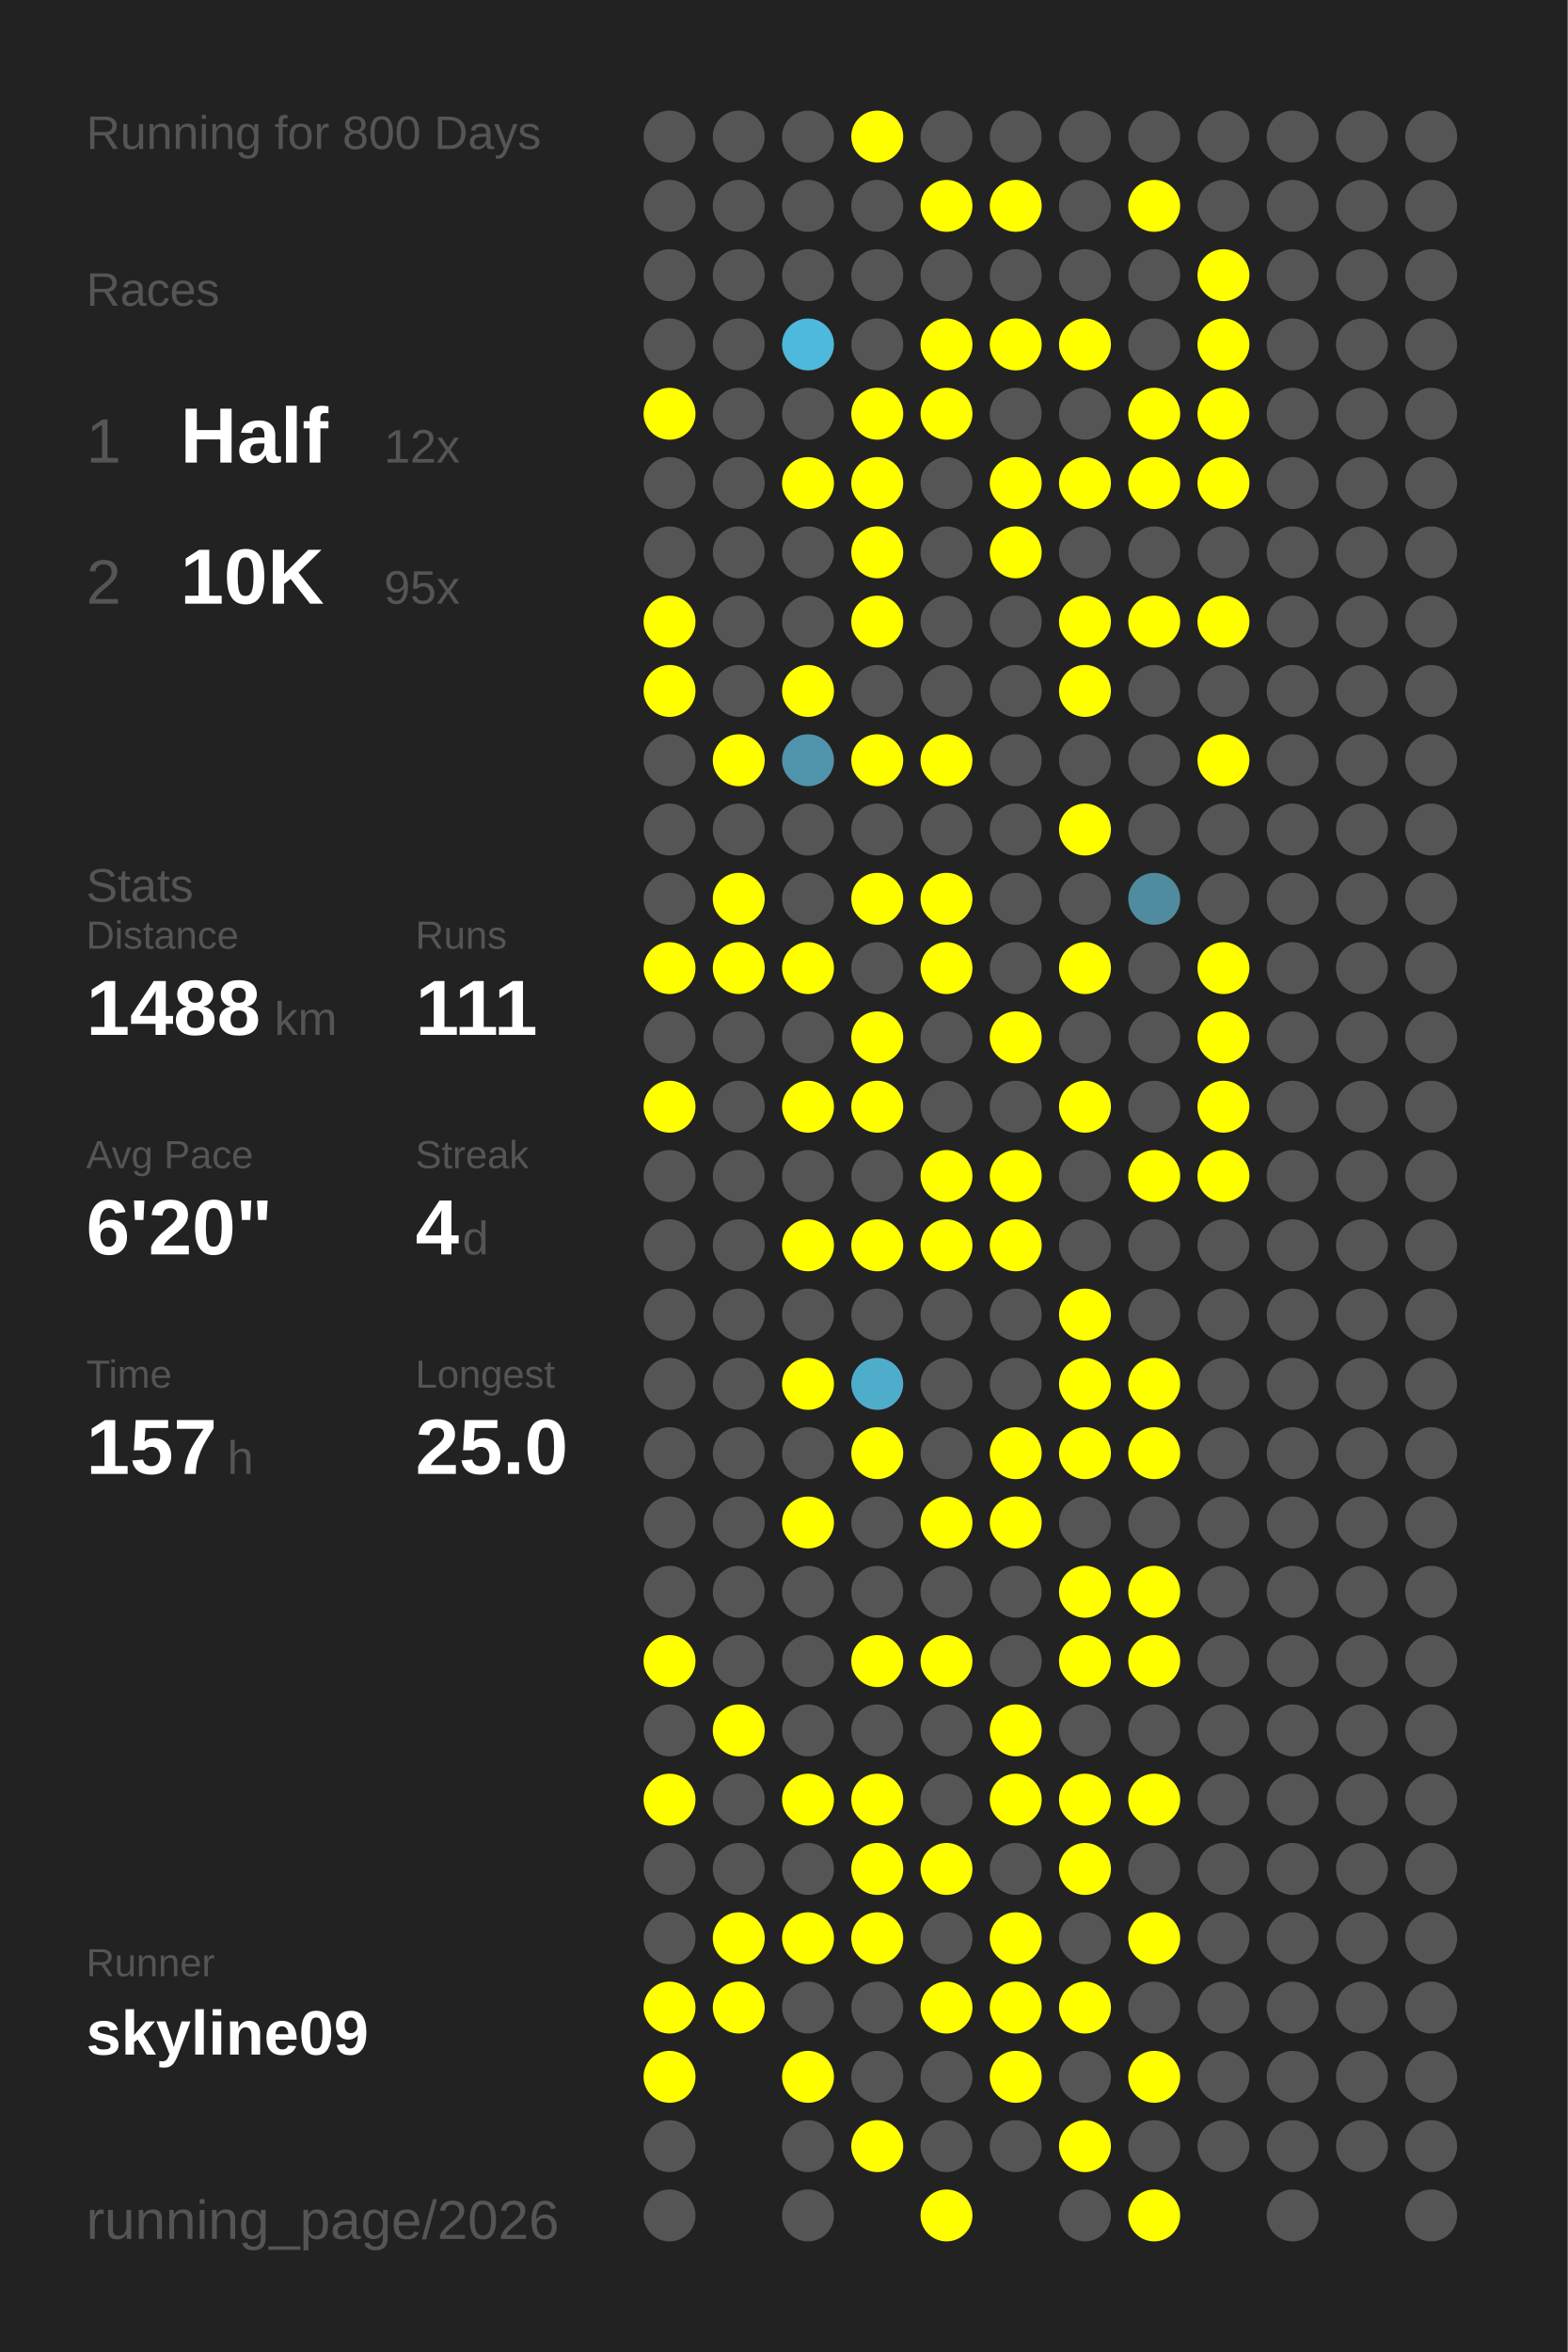
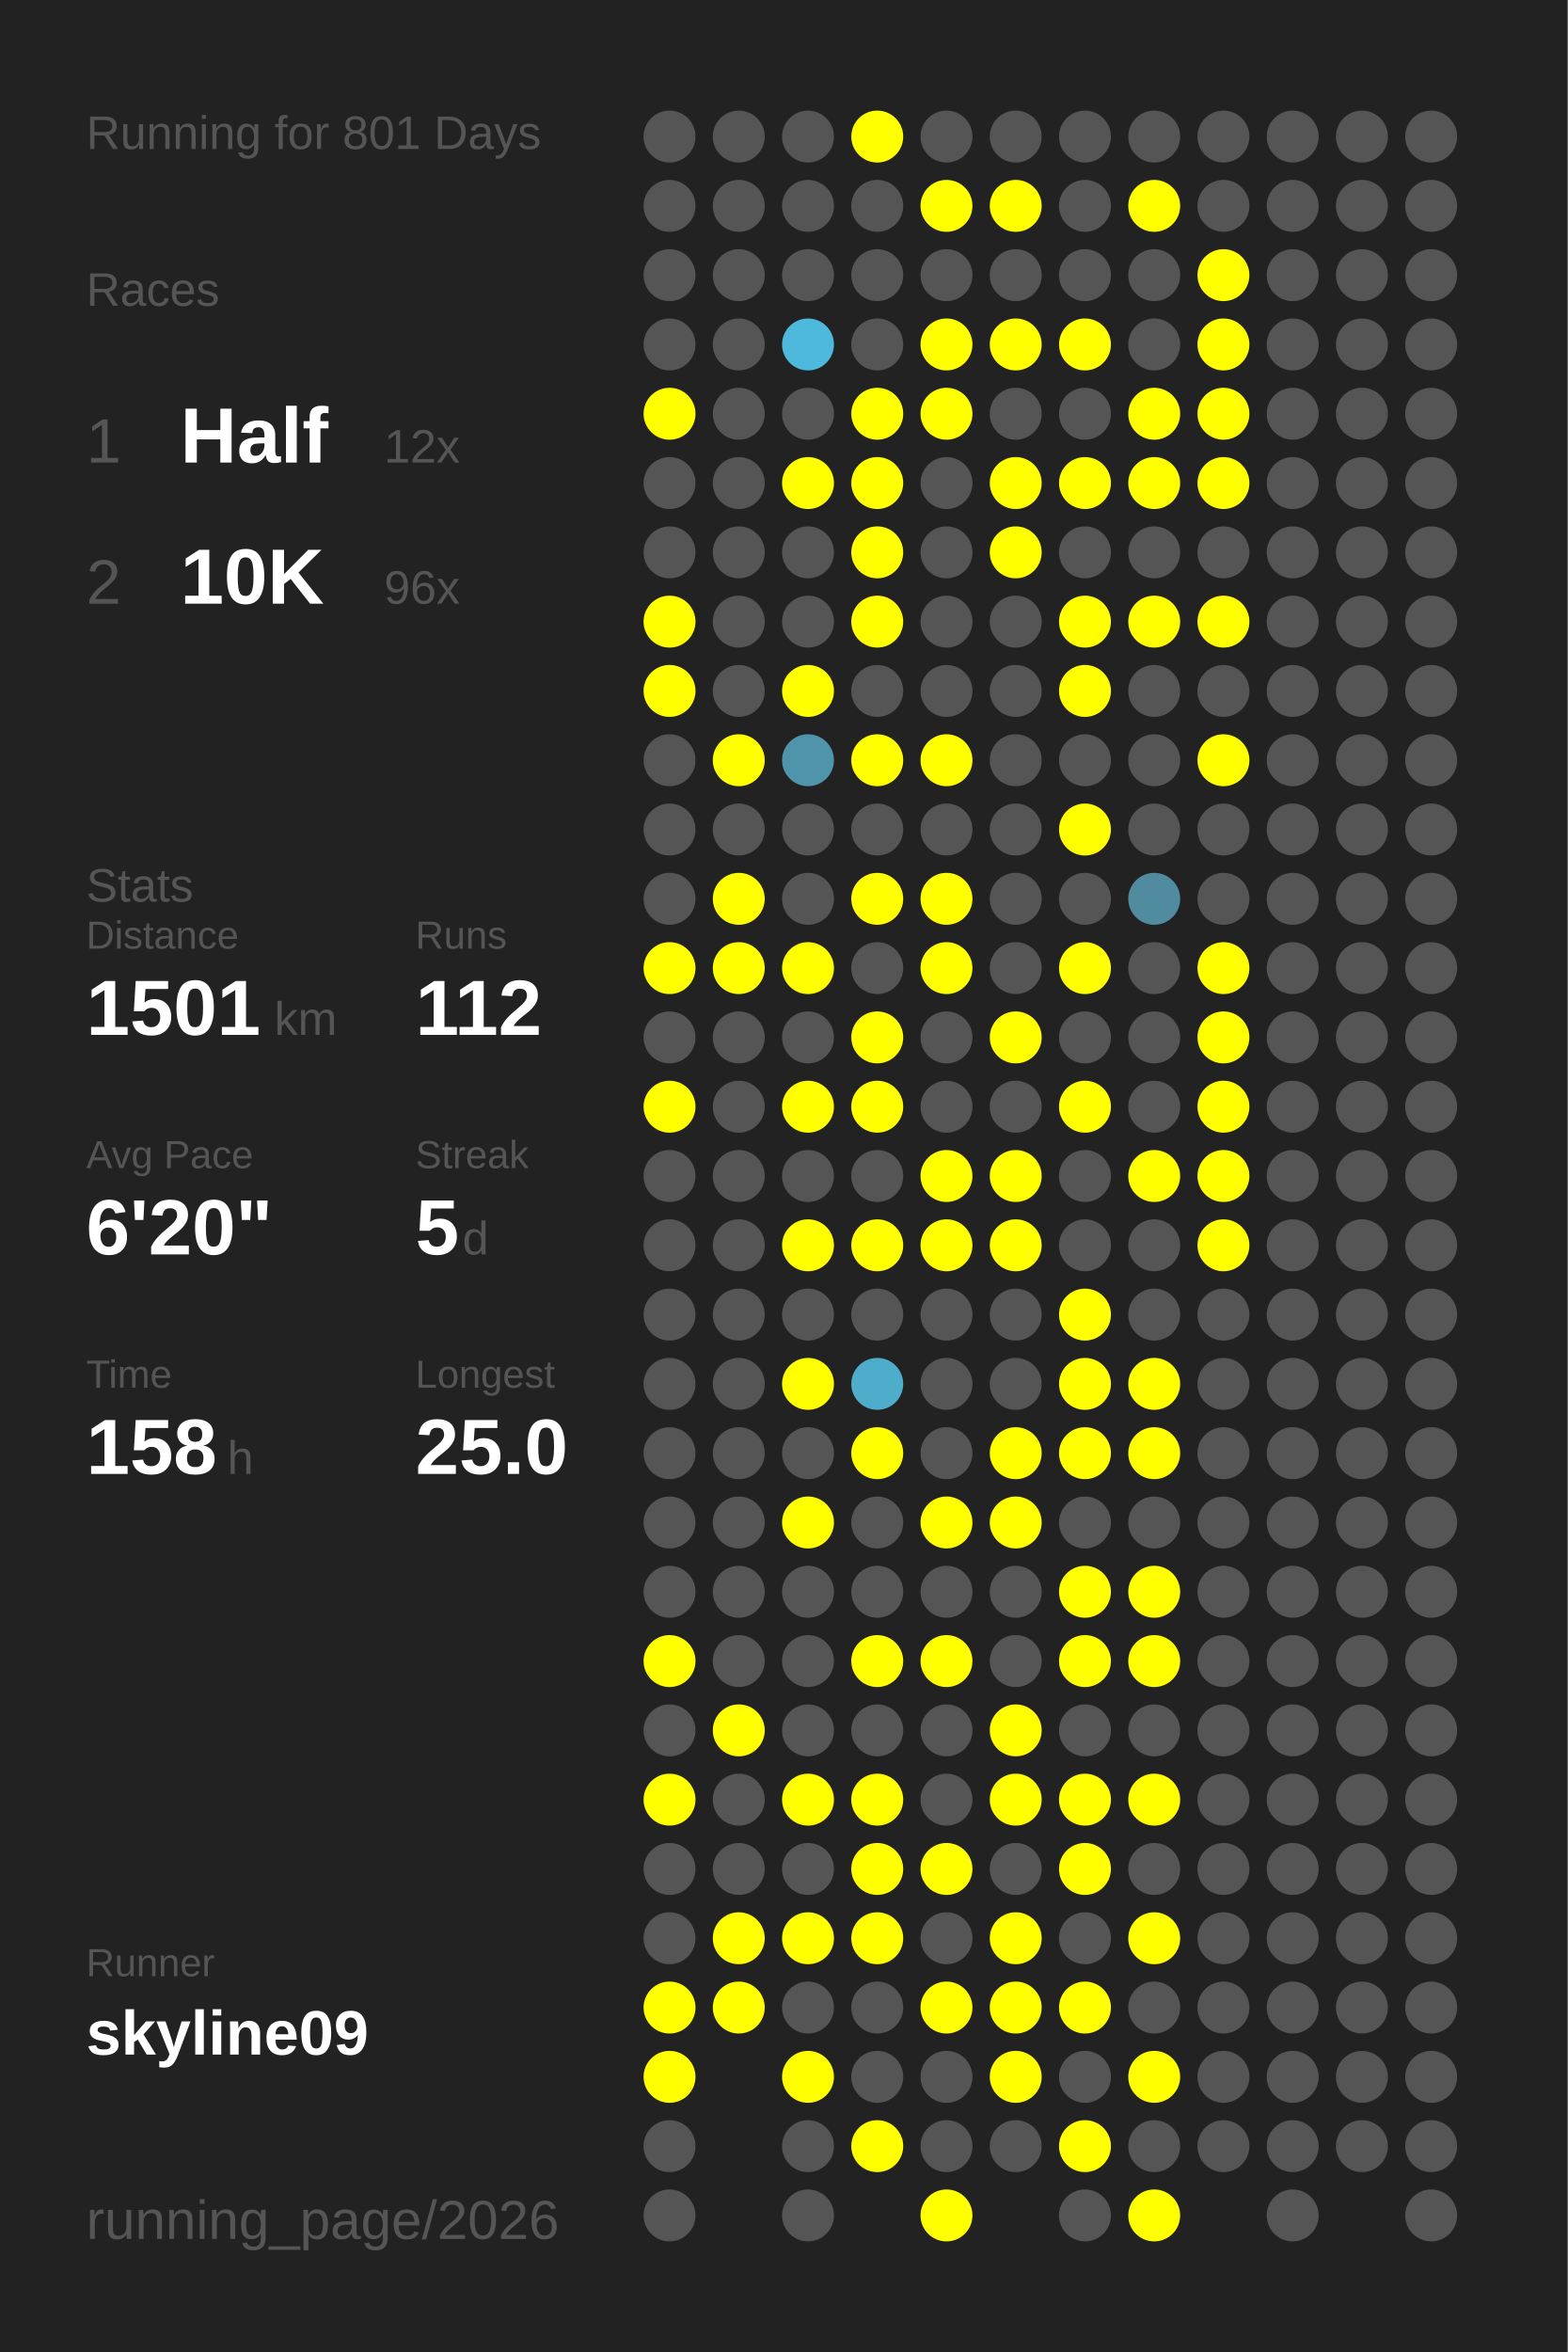
<svg xmlns="http://www.w3.org/2000/svg" baseProfile="full" height="300mm" version="1.1" viewBox="0,0,200,300" width="200mm">
  <defs />
  <rect fill="#222222" height="300" width="200" x="0" y="0" />
-   <text fill="#555555" style="font-size:6px; font-family:Arial;" x="11" y="19">Running for 800 Days</text>
+   <text fill="#555555" style="font-size:6px; font-family:Arial;" x="11" y="19">Running for 801 Days</text>
  <text fill="#555555" style="font-size:6px; font-family:Arial;" x="11" y="39">Races</text>
  <text fill="#555555" style="font-size:8px; font-family:Arial;" x="11" y="59">1</text>
  <text fill="#FFFFFF" style="font-size:10px; font-family:Arial; font-weight:bold;" x="23" y="59">Half</text>
  <text fill="#555555" style="font-size:6px; font-family:Arial;" x="49" y="59">12x</text>
  <text fill="#555555" style="font-size:8px; font-family:Arial;" x="11" y="77">2</text>
  <text fill="#FFFFFF" style="font-size:10px; font-family:Arial; font-weight:bold;" x="23" y="77">10K</text>
-   <text fill="#555555" style="font-size:6px; font-family:Arial;" x="49" y="77">95x</text>
+   <text fill="#555555" style="font-size:6px; font-family:Arial;" x="49" y="77">96x</text>
  <text fill="#555555" style="font-size:6px; font-family:Arial;" x="11" y="115">Stats</text>
  <text fill="#555555" style="font-size:5px; font-family:Arial;" x="11" y="121">Distance</text>
-   <text fill="#FFFFFF" style="font-size:10px; font-family:Arial; font-weight:bold;" x="11" y="132">1488</text>
+   <text fill="#FFFFFF" style="font-size:10px; font-family:Arial; font-weight:bold;" x="11" y="132">1501</text>
  <text fill="#555555" style="font-size:6px; font-family:Arial;" x="35" y="132">km</text>
  <text fill="#555555" style="font-size:5px; font-family:Arial;" x="53" y="121">Runs</text>
-   <text fill="#FFFFFF" style="font-size:10px; font-family:Arial; font-weight:bold;" x="53" y="132">111</text>
+   <text fill="#FFFFFF" style="font-size:10px; font-family:Arial; font-weight:bold;" x="53" y="132">112</text>
  <text fill="#555555" style="font-size:5px; font-family:Arial;" x="11" y="149">Avg Pace</text>
  <text fill="#FFFFFF" style="font-size:10px; font-family:Arial; font-weight:bold;" x="11" y="160">6'20"</text>
  <text fill="#555555" style="font-size:5px; font-family:Arial;" x="53" y="149">Streak</text>
-   <text fill="#FFFFFF" style="font-size:10px; font-family:Arial; font-weight:bold;" x="53" y="160">4</text>
+   <text fill="#FFFFFF" style="font-size:10px; font-family:Arial; font-weight:bold;" x="53" y="160">5</text>
  <text fill="#555555" style="font-size:6px; font-family:Arial;" x="59" y="160">d</text>
  <text fill="#555555" style="font-size:5px; font-family:Arial;" x="11" y="177">Time</text>
-   <text fill="#FFFFFF" style="font-size:10px; font-family:Arial; font-weight:bold;" x="11" y="188">157</text>
+   <text fill="#FFFFFF" style="font-size:10px; font-family:Arial; font-weight:bold;" x="11" y="188">158</text>
  <text fill="#555555" style="font-size:6px; font-family:Arial;" x="29" y="188">h</text>
  <text fill="#555555" style="font-size:5px; font-family:Arial;" x="53" y="177">Longest</text>
  <text fill="#FFFFFF" style="font-size:10px; font-family:Arial; font-weight:bold;" x="53" y="188">25.0</text>
  <text fill="#555555" style="font-size:5px; font-family:Arial;" x="11" y="252.065">Runner</text>
  <text fill="#FFFFFF" style="font-size:8px; font-family:Arial; font-weight:bold;" x="11" y="262.065">skyline09</text>
  <text fill="#555555" style="font-size:7px; font-family:Arial;" x="11" y="285.581">running_page/2026</text>
  <circle cx="85.417" cy="17.419" fill="#555555" r="3.312" />
  <circle cx="85.417" cy="26.258" fill="#555555" r="3.312" />
  <circle cx="85.417" cy="35.097" fill="#555555" r="3.312" />
  <circle cx="85.417" cy="43.935" fill="#555555" r="3.312" />
  <circle cx="85.417" cy="52.774" fill="#FFFF00" r="3.312" />
  <circle cx="85.417" cy="61.613" fill="#555555" r="3.312" />
  <circle cx="85.417" cy="70.452" fill="#555555" r="3.312" />
  <circle cx="85.417" cy="79.29" fill="#FFFF00" r="3.312" />
  <circle cx="85.417" cy="88.129" fill="#FFFF00" r="3.312" />
  <circle cx="85.417" cy="96.968" fill="#555555" r="3.312" />
  <circle cx="85.417" cy="105.806" fill="#555555" r="3.312" />
  <circle cx="85.417" cy="114.645" fill="#555555" r="3.312" />
  <circle cx="85.417" cy="123.484" fill="#FFFF00" r="3.312" />
  <circle cx="85.417" cy="132.323" fill="#555555" r="3.312" />
  <circle cx="85.417" cy="141.161" fill="#FFFF00" r="3.312" />
  <circle cx="85.417" cy="150" fill="#555555" r="3.312" />
  <circle cx="85.417" cy="158.839" fill="#555555" r="3.312" />
  <circle cx="85.417" cy="167.677" fill="#555555" r="3.312" />
  <circle cx="85.417" cy="176.516" fill="#555555" r="3.312" />
  <circle cx="85.417" cy="185.355" fill="#555555" r="3.312" />
  <circle cx="85.417" cy="194.194" fill="#555555" r="3.312" />
  <circle cx="85.417" cy="203.032" fill="#555555" r="3.312" />
  <circle cx="85.417" cy="211.871" fill="#FFFF00" r="3.312" />
  <circle cx="85.417" cy="220.71" fill="#555555" r="3.312" />
  <circle cx="85.417" cy="229.548" fill="#FFFF00" r="3.312" />
  <circle cx="85.417" cy="238.387" fill="#555555" r="3.312" />
  <circle cx="85.417" cy="247.226" fill="#555555" r="3.312" />
  <circle cx="85.417" cy="256.065" fill="#FFFF00" r="3.312" />
  <circle cx="85.417" cy="264.903" fill="#FFFF00" r="3.312" />
  <circle cx="85.417" cy="273.742" fill="#555555" r="3.312" />
  <circle cx="85.417" cy="282.581" fill="#555555" r="3.312" />
  <circle cx="94.25" cy="17.419" fill="#555555" r="3.312" />
  <circle cx="94.25" cy="26.258" fill="#555555" r="3.312" />
  <circle cx="94.25" cy="35.097" fill="#555555" r="3.312" />
  <circle cx="94.25" cy="43.935" fill="#555555" r="3.312" />
  <circle cx="94.25" cy="52.774" fill="#555555" r="3.312" />
  <circle cx="94.25" cy="61.613" fill="#555555" r="3.312" />
  <circle cx="94.25" cy="70.452" fill="#555555" r="3.312" />
  <circle cx="94.25" cy="79.29" fill="#555555" r="3.312" />
  <circle cx="94.25" cy="88.129" fill="#555555" r="3.312" />
  <circle cx="94.25" cy="96.968" fill="#FFFF00" r="3.312" />
  <circle cx="94.25" cy="105.806" fill="#555555" r="3.312" />
  <circle cx="94.25" cy="114.645" fill="#FFFF00" r="3.312" />
  <circle cx="94.25" cy="123.484" fill="#FFFF00" r="3.312" />
  <circle cx="94.25" cy="132.323" fill="#555555" r="3.312" />
  <circle cx="94.25" cy="141.161" fill="#555555" r="3.312" />
  <circle cx="94.25" cy="150" fill="#555555" r="3.312" />
  <circle cx="94.25" cy="158.839" fill="#555555" r="3.312" />
  <circle cx="94.25" cy="167.677" fill="#555555" r="3.312" />
  <circle cx="94.25" cy="176.516" fill="#555555" r="3.312" />
  <circle cx="94.25" cy="185.355" fill="#555555" r="3.312" />
  <circle cx="94.25" cy="194.194" fill="#555555" r="3.312" />
  <circle cx="94.25" cy="203.032" fill="#555555" r="3.312" />
  <circle cx="94.25" cy="211.871" fill="#555555" r="3.312" />
  <circle cx="94.25" cy="220.71" fill="#FFFF00" r="3.312" />
  <circle cx="94.25" cy="229.548" fill="#555555" r="3.312" />
  <circle cx="94.25" cy="238.387" fill="#555555" r="3.312" />
  <circle cx="94.25" cy="247.226" fill="#FFFF00" r="3.312" />
  <circle cx="94.25" cy="256.065" fill="#FFFF00" r="3.312" />
  <circle cx="103.083" cy="17.419" fill="#555555" r="3.312" />
  <circle cx="103.083" cy="26.258" fill="#555555" r="3.312" />
  <circle cx="103.083" cy="35.097" fill="#555555" r="3.312" />
  <circle cx="103.083" cy="43.935" fill="#4eb9dd" r="3.312" />
  <circle cx="103.083" cy="52.774" fill="#555555" r="3.312" />
  <circle cx="103.083" cy="61.613" fill="#FFFF00" r="3.312" />
  <circle cx="103.083" cy="70.452" fill="#555555" r="3.312" />
  <circle cx="103.083" cy="79.29" fill="#555555" r="3.312" />
  <circle cx="103.083" cy="88.129" fill="#FFFF00" r="3.312" />
  <circle cx="103.083" cy="96.968" fill="#5094ab" r="3.312" />
  <circle cx="103.083" cy="105.806" fill="#555555" r="3.312" />
  <circle cx="103.083" cy="114.645" fill="#555555" r="3.312" />
  <circle cx="103.083" cy="123.484" fill="#FFFF00" r="3.312" />
  <circle cx="103.083" cy="132.323" fill="#555555" r="3.312" />
  <circle cx="103.083" cy="141.161" fill="#FFFF00" r="3.312" />
  <circle cx="103.083" cy="150" fill="#555555" r="3.312" />
  <circle cx="103.083" cy="158.839" fill="#FFFF00" r="3.312" />
  <circle cx="103.083" cy="167.677" fill="#555555" r="3.312" />
  <circle cx="103.083" cy="176.516" fill="#FFFF00" r="3.312" />
  <circle cx="103.083" cy="185.355" fill="#555555" r="3.312" />
  <circle cx="103.083" cy="194.194" fill="#FFFF00" r="3.312" />
  <circle cx="103.083" cy="203.032" fill="#555555" r="3.312" />
  <circle cx="103.083" cy="211.871" fill="#555555" r="3.312" />
  <circle cx="103.083" cy="220.71" fill="#555555" r="3.312" />
  <circle cx="103.083" cy="229.548" fill="#FFFF00" r="3.312" />
  <circle cx="103.083" cy="238.387" fill="#555555" r="3.312" />
  <circle cx="103.083" cy="247.226" fill="#FFFF00" r="3.312" />
  <circle cx="103.083" cy="256.065" fill="#555555" r="3.312" />
  <circle cx="103.083" cy="264.903" fill="#FFFF00" r="3.312" />
  <circle cx="103.083" cy="273.742" fill="#555555" r="3.312" />
  <circle cx="103.083" cy="282.581" fill="#555555" r="3.312" />
  <circle cx="111.917" cy="17.419" fill="#FFFF00" r="3.312" />
  <circle cx="111.917" cy="26.258" fill="#555555" r="3.312" />
  <circle cx="111.917" cy="35.097" fill="#555555" r="3.312" />
  <circle cx="111.917" cy="43.935" fill="#555555" r="3.312" />
  <circle cx="111.917" cy="52.774" fill="#FFFF00" r="3.312" />
  <circle cx="111.917" cy="61.613" fill="#FFFF00" r="3.312" />
  <circle cx="111.917" cy="70.452" fill="#FFFF00" r="3.312" />
  <circle cx="111.917" cy="79.29" fill="#FFFF00" r="3.312" />
  <circle cx="111.917" cy="88.129" fill="#555555" r="3.312" />
  <circle cx="111.917" cy="96.968" fill="#FFFF00" r="3.312" />
  <circle cx="111.917" cy="105.806" fill="#555555" r="3.312" />
  <circle cx="111.917" cy="114.645" fill="#FFFF00" r="3.312" />
  <circle cx="111.917" cy="123.484" fill="#555555" r="3.312" />
  <circle cx="111.917" cy="132.323" fill="#FFFF00" r="3.312" />
  <circle cx="111.917" cy="141.161" fill="#FFFF00" r="3.312" />
  <circle cx="111.917" cy="150" fill="#555555" r="3.312" />
  <circle cx="111.917" cy="158.839" fill="#FFFF00" r="3.312" />
  <circle cx="111.917" cy="167.677" fill="#555555" r="3.312" />
  <circle cx="111.917" cy="176.516" fill="#4fadcc" r="3.312" />
  <circle cx="111.917" cy="185.355" fill="#FFFF00" r="3.312" />
  <circle cx="111.917" cy="194.194" fill="#555555" r="3.312" />
  <circle cx="111.917" cy="203.032" fill="#555555" r="3.312" />
  <circle cx="111.917" cy="211.871" fill="#FFFF00" r="3.312" />
  <circle cx="111.917" cy="220.71" fill="#555555" r="3.312" />
  <circle cx="111.917" cy="229.548" fill="#FFFF00" r="3.312" />
  <circle cx="111.917" cy="238.387" fill="#FFFF00" r="3.312" />
  <circle cx="111.917" cy="247.226" fill="#FFFF00" r="3.312" />
  <circle cx="111.917" cy="256.065" fill="#555555" r="3.312" />
  <circle cx="111.917" cy="264.903" fill="#555555" r="3.312" />
  <circle cx="111.917" cy="273.742" fill="#FFFF00" r="3.312" />
  <circle cx="120.75" cy="17.419" fill="#555555" r="3.312" />
  <circle cx="120.75" cy="26.258" fill="#FFFF00" r="3.312" />
  <circle cx="120.75" cy="35.097" fill="#555555" r="3.312" />
  <circle cx="120.75" cy="43.935" fill="#FFFF00" r="3.312" />
  <circle cx="120.75" cy="52.774" fill="#FFFF00" r="3.312" />
  <circle cx="120.75" cy="61.613" fill="#555555" r="3.312" />
  <circle cx="120.75" cy="70.452" fill="#555555" r="3.312" />
  <circle cx="120.75" cy="79.29" fill="#555555" r="3.312" />
  <circle cx="120.75" cy="88.129" fill="#555555" r="3.312" />
  <circle cx="120.75" cy="96.968" fill="#FFFF00" r="3.312" />
  <circle cx="120.75" cy="105.806" fill="#555555" r="3.312" />
  <circle cx="120.75" cy="114.645" fill="#FFFF00" r="3.312" />
  <circle cx="120.75" cy="123.484" fill="#FFFF00" r="3.312" />
  <circle cx="120.75" cy="132.323" fill="#555555" r="3.312" />
  <circle cx="120.75" cy="141.161" fill="#555555" r="3.312" />
  <circle cx="120.75" cy="150" fill="#FFFF00" r="3.312" />
  <circle cx="120.75" cy="158.839" fill="#FFFF00" r="3.312" />
  <circle cx="120.75" cy="167.677" fill="#555555" r="3.312" />
  <circle cx="120.75" cy="176.516" fill="#555555" r="3.312" />
  <circle cx="120.75" cy="185.355" fill="#555555" r="3.312" />
  <circle cx="120.75" cy="194.194" fill="#FFFF00" r="3.312" />
  <circle cx="120.75" cy="203.032" fill="#555555" r="3.312" />
  <circle cx="120.75" cy="211.871" fill="#FFFF00" r="3.312" />
  <circle cx="120.75" cy="220.71" fill="#555555" r="3.312" />
  <circle cx="120.75" cy="229.548" fill="#555555" r="3.312" />
  <circle cx="120.75" cy="238.387" fill="#FFFF00" r="3.312" />
  <circle cx="120.75" cy="247.226" fill="#555555" r="3.312" />
  <circle cx="120.75" cy="256.065" fill="#FFFF00" r="3.312" />
  <circle cx="120.75" cy="264.903" fill="#555555" r="3.312" />
  <circle cx="120.75" cy="273.742" fill="#555555" r="3.312" />
  <circle cx="120.75" cy="282.581" fill="#FFFF00" r="3.312" />
  <circle cx="129.583" cy="17.419" fill="#555555" r="3.312" />
  <circle cx="129.583" cy="26.258" fill="#FFFF00" r="3.312" />
  <circle cx="129.583" cy="35.097" fill="#555555" r="3.312" />
  <circle cx="129.583" cy="43.935" fill="#FFFF00" r="3.312" />
  <circle cx="129.583" cy="52.774" fill="#555555" r="3.312" />
  <circle cx="129.583" cy="61.613" fill="#FFFF00" r="3.312" />
  <circle cx="129.583" cy="70.452" fill="#FFFF00" r="3.312" />
  <circle cx="129.583" cy="79.29" fill="#555555" r="3.312" />
  <circle cx="129.583" cy="88.129" fill="#555555" r="3.312" />
  <circle cx="129.583" cy="96.968" fill="#555555" r="3.312" />
  <circle cx="129.583" cy="105.806" fill="#555555" r="3.312" />
  <circle cx="129.583" cy="114.645" fill="#555555" r="3.312" />
  <circle cx="129.583" cy="123.484" fill="#555555" r="3.312" />
  <circle cx="129.583" cy="132.323" fill="#FFFF00" r="3.312" />
  <circle cx="129.583" cy="141.161" fill="#555555" r="3.312" />
  <circle cx="129.583" cy="150" fill="#FFFF00" r="3.312" />
  <circle cx="129.583" cy="158.839" fill="#FFFF00" r="3.312" />
  <circle cx="129.583" cy="167.677" fill="#555555" r="3.312" />
  <circle cx="129.583" cy="176.516" fill="#555555" r="3.312" />
  <circle cx="129.583" cy="185.355" fill="#FFFF00" r="3.312" />
  <circle cx="129.583" cy="194.194" fill="#FFFF00" r="3.312" />
  <circle cx="129.583" cy="203.032" fill="#555555" r="3.312" />
  <circle cx="129.583" cy="211.871" fill="#555555" r="3.312" />
  <circle cx="129.583" cy="220.71" fill="#FFFF00" r="3.312" />
  <circle cx="129.583" cy="229.548" fill="#FFFF00" r="3.312" />
  <circle cx="129.583" cy="238.387" fill="#555555" r="3.312" />
  <circle cx="129.583" cy="247.226" fill="#FFFF00" r="3.312" />
  <circle cx="129.583" cy="256.065" fill="#FFFF00" r="3.312" />
  <circle cx="129.583" cy="264.903" fill="#FFFF00" r="3.312" />
  <circle cx="129.583" cy="273.742" fill="#555555" r="3.312" />
  <circle cx="138.417" cy="17.419" fill="#555555" r="3.312" />
  <circle cx="138.417" cy="26.258" fill="#555555" r="3.312" />
  <circle cx="138.417" cy="35.097" fill="#555555" r="3.312" />
  <circle cx="138.417" cy="43.935" fill="#FFFF00" r="3.312" />
  <circle cx="138.417" cy="52.774" fill="#555555" r="3.312" />
  <circle cx="138.417" cy="61.613" fill="#FFFF00" r="3.312" />
  <circle cx="138.417" cy="70.452" fill="#555555" r="3.312" />
  <circle cx="138.417" cy="79.29" fill="#FFFF00" r="3.312" />
  <circle cx="138.417" cy="88.129" fill="#FFFF00" r="3.312" />
  <circle cx="138.417" cy="96.968" fill="#555555" r="3.312" />
  <circle cx="138.417" cy="105.806" fill="#FFFF00" r="3.312" />
  <circle cx="138.417" cy="114.645" fill="#555555" r="3.312" />
  <circle cx="138.417" cy="123.484" fill="#FFFF00" r="3.312" />
  <circle cx="138.417" cy="132.323" fill="#555555" r="3.312" />
  <circle cx="138.417" cy="141.161" fill="#FFFF00" r="3.312" />
  <circle cx="138.417" cy="150" fill="#555555" r="3.312" />
  <circle cx="138.417" cy="158.839" fill="#555555" r="3.312" />
  <circle cx="138.417" cy="167.677" fill="#FFFF00" r="3.312" />
  <circle cx="138.417" cy="176.516" fill="#FFFF00" r="3.312" />
  <circle cx="138.417" cy="185.355" fill="#FFFF00" r="3.312" />
  <circle cx="138.417" cy="194.194" fill="#555555" r="3.312" />
  <circle cx="138.417" cy="203.032" fill="#FFFF00" r="3.312" />
  <circle cx="138.417" cy="211.871" fill="#FFFF00" r="3.312" />
  <circle cx="138.417" cy="220.71" fill="#555555" r="3.312" />
  <circle cx="138.417" cy="229.548" fill="#FFFF00" r="3.312" />
  <circle cx="138.417" cy="238.387" fill="#FFFF00" r="3.312" />
  <circle cx="138.417" cy="247.226" fill="#555555" r="3.312" />
  <circle cx="138.417" cy="256.065" fill="#FFFF00" r="3.312" />
  <circle cx="138.417" cy="264.903" fill="#555555" r="3.312" />
  <circle cx="138.417" cy="273.742" fill="#FFFF00" r="3.312" />
  <circle cx="138.417" cy="282.581" fill="#555555" r="3.312" />
  <circle cx="147.25" cy="17.419" fill="#555555" r="3.312" />
  <circle cx="147.25" cy="26.258" fill="#FFFF00" r="3.312" />
  <circle cx="147.25" cy="35.097" fill="#555555" r="3.312" />
  <circle cx="147.25" cy="43.935" fill="#555555" r="3.312" />
  <circle cx="147.25" cy="52.774" fill="#FFFF00" r="3.312" />
  <circle cx="147.25" cy="61.613" fill="#FFFF00" r="3.312" />
  <circle cx="147.25" cy="70.452" fill="#555555" r="3.312" />
  <circle cx="147.25" cy="79.29" fill="#FFFF00" r="3.312" />
  <circle cx="147.25" cy="88.129" fill="#555555" r="3.312" />
  <circle cx="147.25" cy="96.968" fill="#555555" r="3.312" />
  <circle cx="147.25" cy="105.806" fill="#555555" r="3.312" />
  <circle cx="147.25" cy="114.645" fill="#518b9f" r="3.312" />
  <circle cx="147.25" cy="123.484" fill="#555555" r="3.312" />
  <circle cx="147.25" cy="132.323" fill="#555555" r="3.312" />
  <circle cx="147.25" cy="141.161" fill="#555555" r="3.312" />
  <circle cx="147.25" cy="150" fill="#FFFF00" r="3.312" />
  <circle cx="147.25" cy="158.839" fill="#555555" r="3.312" />
  <circle cx="147.25" cy="167.677" fill="#555555" r="3.312" />
  <circle cx="147.25" cy="176.516" fill="#FFFF00" r="3.312" />
  <circle cx="147.25" cy="185.355" fill="#FFFF00" r="3.312" />
  <circle cx="147.25" cy="194.194" fill="#555555" r="3.312" />
  <circle cx="147.25" cy="203.032" fill="#FFFF00" r="3.312" />
  <circle cx="147.25" cy="211.871" fill="#FFFF00" r="3.312" />
  <circle cx="147.25" cy="220.71" fill="#555555" r="3.312" />
  <circle cx="147.25" cy="229.548" fill="#FFFF00" r="3.312" />
  <circle cx="147.25" cy="238.387" fill="#555555" r="3.312" />
  <circle cx="147.25" cy="247.226" fill="#FFFF00" r="3.312" />
  <circle cx="147.25" cy="256.065" fill="#555555" r="3.312" />
  <circle cx="147.25" cy="264.903" fill="#FFFF00" r="3.312" />
  <circle cx="147.25" cy="273.742" fill="#555555" r="3.312" />
  <circle cx="147.25" cy="282.581" fill="#FFFF00" r="3.312" />
  <circle cx="156.083" cy="17.419" fill="#555555" r="3.312" />
  <circle cx="156.083" cy="26.258" fill="#555555" r="3.312" />
  <circle cx="156.083" cy="35.097" fill="#FFFF00" r="3.312" />
  <circle cx="156.083" cy="43.935" fill="#FFFF00" r="3.312" />
  <circle cx="156.083" cy="52.774" fill="#FFFF00" r="3.312" />
  <circle cx="156.083" cy="61.613" fill="#FFFF00" r="3.312" />
  <circle cx="156.083" cy="70.452" fill="#555555" r="3.312" />
  <circle cx="156.083" cy="79.29" fill="#FFFF00" r="3.312" />
  <circle cx="156.083" cy="88.129" fill="#555555" r="3.312" />
  <circle cx="156.083" cy="96.968" fill="#FFFF00" r="3.312" />
  <circle cx="156.083" cy="105.806" fill="#555555" r="3.312" />
  <circle cx="156.083" cy="114.645" fill="#555555" r="3.312" />
  <circle cx="156.083" cy="123.484" fill="#FFFF00" r="3.312" />
  <circle cx="156.083" cy="132.323" fill="#FFFF00" r="3.312" />
  <circle cx="156.083" cy="141.161" fill="#FFFF00" r="3.312" />
  <circle cx="156.083" cy="150" fill="#FFFF00" r="3.312" />
-   <circle cx="156.083" cy="158.839" fill="#555555" r="3.312" />
+   <circle cx="156.083" cy="158.839" fill="#FFFF00" r="3.312" />
  <circle cx="156.083" cy="167.677" fill="#555555" r="3.312" />
  <circle cx="156.083" cy="176.516" fill="#555555" r="3.312" />
  <circle cx="156.083" cy="185.355" fill="#555555" r="3.312" />
  <circle cx="156.083" cy="194.194" fill="#555555" r="3.312" />
  <circle cx="156.083" cy="203.032" fill="#555555" r="3.312" />
  <circle cx="156.083" cy="211.871" fill="#555555" r="3.312" />
  <circle cx="156.083" cy="220.71" fill="#555555" r="3.312" />
  <circle cx="156.083" cy="229.548" fill="#555555" r="3.312" />
  <circle cx="156.083" cy="238.387" fill="#555555" r="3.312" />
  <circle cx="156.083" cy="247.226" fill="#555555" r="3.312" />
  <circle cx="156.083" cy="256.065" fill="#555555" r="3.312" />
  <circle cx="156.083" cy="264.903" fill="#555555" r="3.312" />
  <circle cx="156.083" cy="273.742" fill="#555555" r="3.312" />
  <circle cx="164.917" cy="17.419" fill="#555555" r="3.312" />
  <circle cx="164.917" cy="26.258" fill="#555555" r="3.312" />
  <circle cx="164.917" cy="35.097" fill="#555555" r="3.312" />
  <circle cx="164.917" cy="43.935" fill="#555555" r="3.312" />
  <circle cx="164.917" cy="52.774" fill="#555555" r="3.312" />
  <circle cx="164.917" cy="61.613" fill="#555555" r="3.312" />
  <circle cx="164.917" cy="70.452" fill="#555555" r="3.312" />
  <circle cx="164.917" cy="79.29" fill="#555555" r="3.312" />
  <circle cx="164.917" cy="88.129" fill="#555555" r="3.312" />
  <circle cx="164.917" cy="96.968" fill="#555555" r="3.312" />
  <circle cx="164.917" cy="105.806" fill="#555555" r="3.312" />
  <circle cx="164.917" cy="114.645" fill="#555555" r="3.312" />
  <circle cx="164.917" cy="123.484" fill="#555555" r="3.312" />
  <circle cx="164.917" cy="132.323" fill="#555555" r="3.312" />
  <circle cx="164.917" cy="141.161" fill="#555555" r="3.312" />
  <circle cx="164.917" cy="150" fill="#555555" r="3.312" />
  <circle cx="164.917" cy="158.839" fill="#555555" r="3.312" />
  <circle cx="164.917" cy="167.677" fill="#555555" r="3.312" />
  <circle cx="164.917" cy="176.516" fill="#555555" r="3.312" />
  <circle cx="164.917" cy="185.355" fill="#555555" r="3.312" />
  <circle cx="164.917" cy="194.194" fill="#555555" r="3.312" />
  <circle cx="164.917" cy="203.032" fill="#555555" r="3.312" />
  <circle cx="164.917" cy="211.871" fill="#555555" r="3.312" />
  <circle cx="164.917" cy="220.71" fill="#555555" r="3.312" />
  <circle cx="164.917" cy="229.548" fill="#555555" r="3.312" />
  <circle cx="164.917" cy="238.387" fill="#555555" r="3.312" />
  <circle cx="164.917" cy="247.226" fill="#555555" r="3.312" />
  <circle cx="164.917" cy="256.065" fill="#555555" r="3.312" />
  <circle cx="164.917" cy="264.903" fill="#555555" r="3.312" />
  <circle cx="164.917" cy="273.742" fill="#555555" r="3.312" />
  <circle cx="164.917" cy="282.581" fill="#555555" r="3.312" />
  <circle cx="173.75" cy="17.419" fill="#555555" r="3.312" />
  <circle cx="173.75" cy="26.258" fill="#555555" r="3.312" />
  <circle cx="173.75" cy="35.097" fill="#555555" r="3.312" />
  <circle cx="173.75" cy="43.935" fill="#555555" r="3.312" />
  <circle cx="173.75" cy="52.774" fill="#555555" r="3.312" />
  <circle cx="173.75" cy="61.613" fill="#555555" r="3.312" />
  <circle cx="173.75" cy="70.452" fill="#555555" r="3.312" />
  <circle cx="173.75" cy="79.29" fill="#555555" r="3.312" />
  <circle cx="173.75" cy="88.129" fill="#555555" r="3.312" />
  <circle cx="173.75" cy="96.968" fill="#555555" r="3.312" />
  <circle cx="173.75" cy="105.806" fill="#555555" r="3.312" />
  <circle cx="173.75" cy="114.645" fill="#555555" r="3.312" />
  <circle cx="173.75" cy="123.484" fill="#555555" r="3.312" />
  <circle cx="173.75" cy="132.323" fill="#555555" r="3.312" />
  <circle cx="173.75" cy="141.161" fill="#555555" r="3.312" />
  <circle cx="173.75" cy="150" fill="#555555" r="3.312" />
  <circle cx="173.75" cy="158.839" fill="#555555" r="3.312" />
  <circle cx="173.75" cy="167.677" fill="#555555" r="3.312" />
  <circle cx="173.75" cy="176.516" fill="#555555" r="3.312" />
  <circle cx="173.75" cy="185.355" fill="#555555" r="3.312" />
  <circle cx="173.75" cy="194.194" fill="#555555" r="3.312" />
  <circle cx="173.75" cy="203.032" fill="#555555" r="3.312" />
  <circle cx="173.75" cy="211.871" fill="#555555" r="3.312" />
  <circle cx="173.75" cy="220.71" fill="#555555" r="3.312" />
  <circle cx="173.75" cy="229.548" fill="#555555" r="3.312" />
  <circle cx="173.75" cy="238.387" fill="#555555" r="3.312" />
  <circle cx="173.75" cy="247.226" fill="#555555" r="3.312" />
  <circle cx="173.75" cy="256.065" fill="#555555" r="3.312" />
  <circle cx="173.75" cy="264.903" fill="#555555" r="3.312" />
  <circle cx="173.75" cy="273.742" fill="#555555" r="3.312" />
  <circle cx="182.583" cy="17.419" fill="#555555" r="3.312" />
  <circle cx="182.583" cy="26.258" fill="#555555" r="3.312" />
  <circle cx="182.583" cy="35.097" fill="#555555" r="3.312" />
  <circle cx="182.583" cy="43.935" fill="#555555" r="3.312" />
  <circle cx="182.583" cy="52.774" fill="#555555" r="3.312" />
  <circle cx="182.583" cy="61.613" fill="#555555" r="3.312" />
  <circle cx="182.583" cy="70.452" fill="#555555" r="3.312" />
  <circle cx="182.583" cy="79.29" fill="#555555" r="3.312" />
  <circle cx="182.583" cy="88.129" fill="#555555" r="3.312" />
  <circle cx="182.583" cy="96.968" fill="#555555" r="3.312" />
  <circle cx="182.583" cy="105.806" fill="#555555" r="3.312" />
  <circle cx="182.583" cy="114.645" fill="#555555" r="3.312" />
  <circle cx="182.583" cy="123.484" fill="#555555" r="3.312" />
  <circle cx="182.583" cy="132.323" fill="#555555" r="3.312" />
  <circle cx="182.583" cy="141.161" fill="#555555" r="3.312" />
  <circle cx="182.583" cy="150" fill="#555555" r="3.312" />
  <circle cx="182.583" cy="158.839" fill="#555555" r="3.312" />
  <circle cx="182.583" cy="167.677" fill="#555555" r="3.312" />
  <circle cx="182.583" cy="176.516" fill="#555555" r="3.312" />
  <circle cx="182.583" cy="185.355" fill="#555555" r="3.312" />
  <circle cx="182.583" cy="194.194" fill="#555555" r="3.312" />
  <circle cx="182.583" cy="203.032" fill="#555555" r="3.312" />
  <circle cx="182.583" cy="211.871" fill="#555555" r="3.312" />
  <circle cx="182.583" cy="220.71" fill="#555555" r="3.312" />
  <circle cx="182.583" cy="229.548" fill="#555555" r="3.312" />
  <circle cx="182.583" cy="238.387" fill="#555555" r="3.312" />
  <circle cx="182.583" cy="247.226" fill="#555555" r="3.312" />
  <circle cx="182.583" cy="256.065" fill="#555555" r="3.312" />
  <circle cx="182.583" cy="264.903" fill="#555555" r="3.312" />
  <circle cx="182.583" cy="273.742" fill="#555555" r="3.312" />
  <circle cx="182.583" cy="282.581" fill="#555555" r="3.312" />
</svg>
